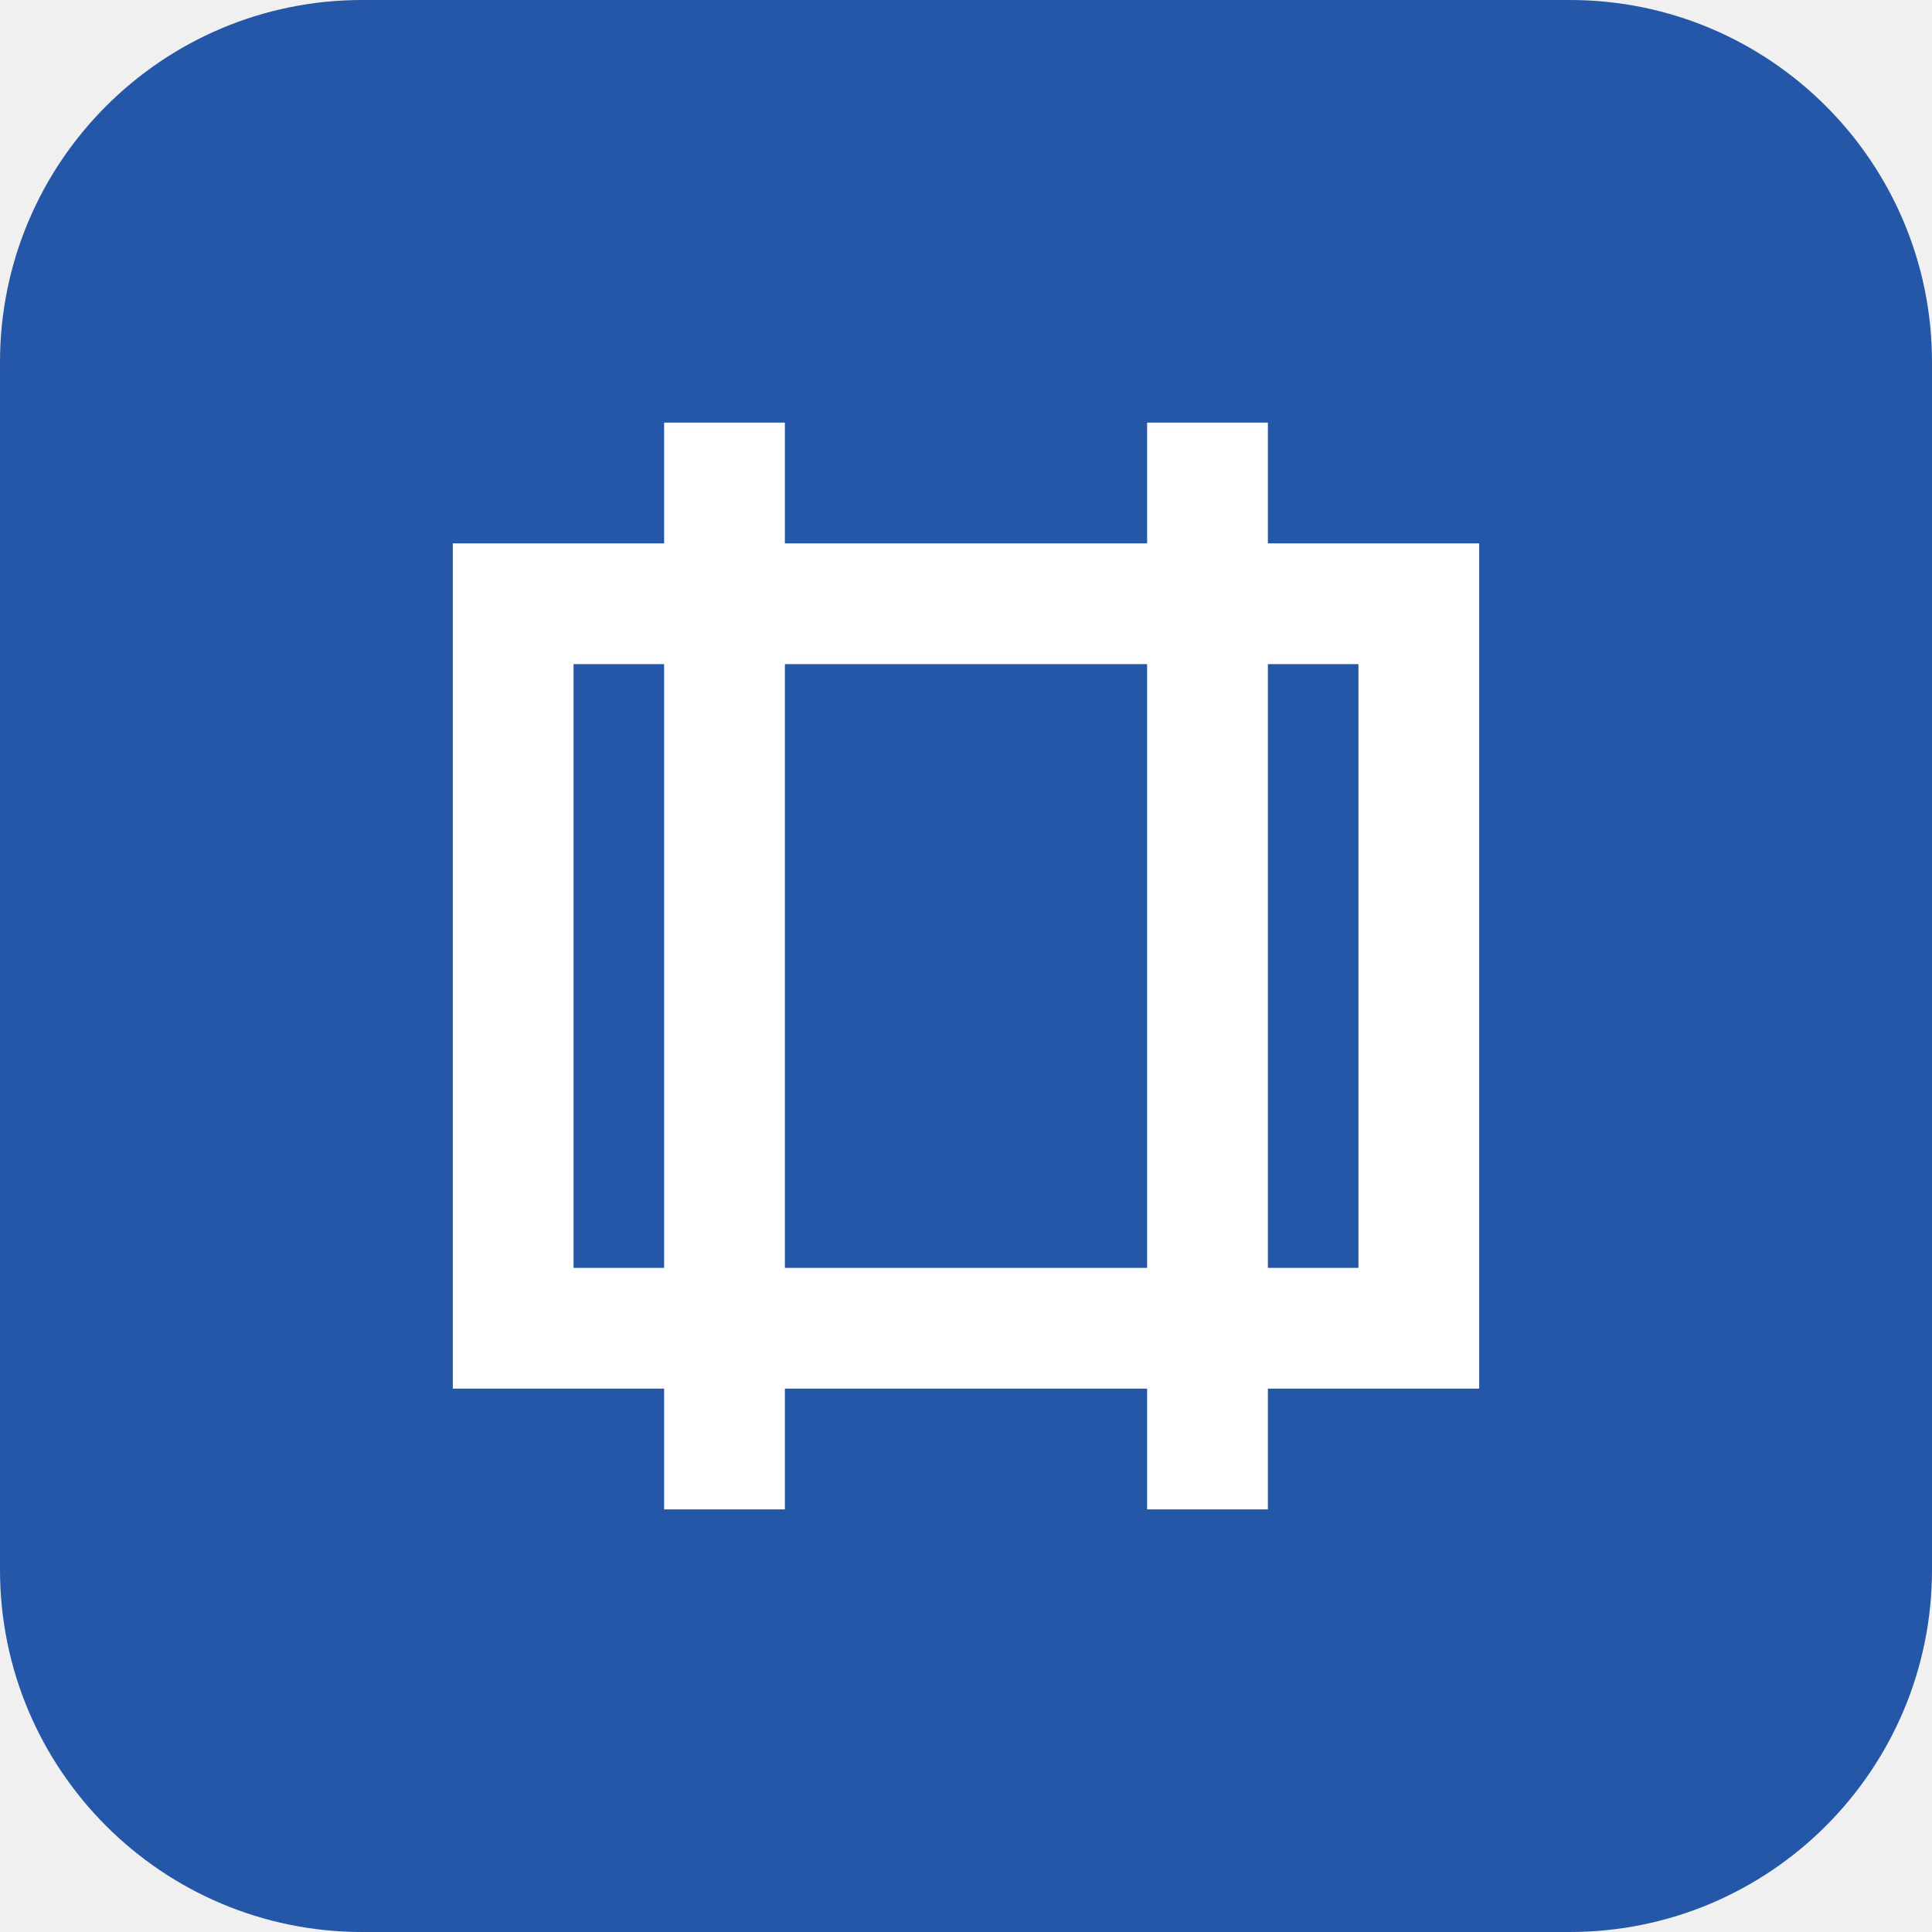
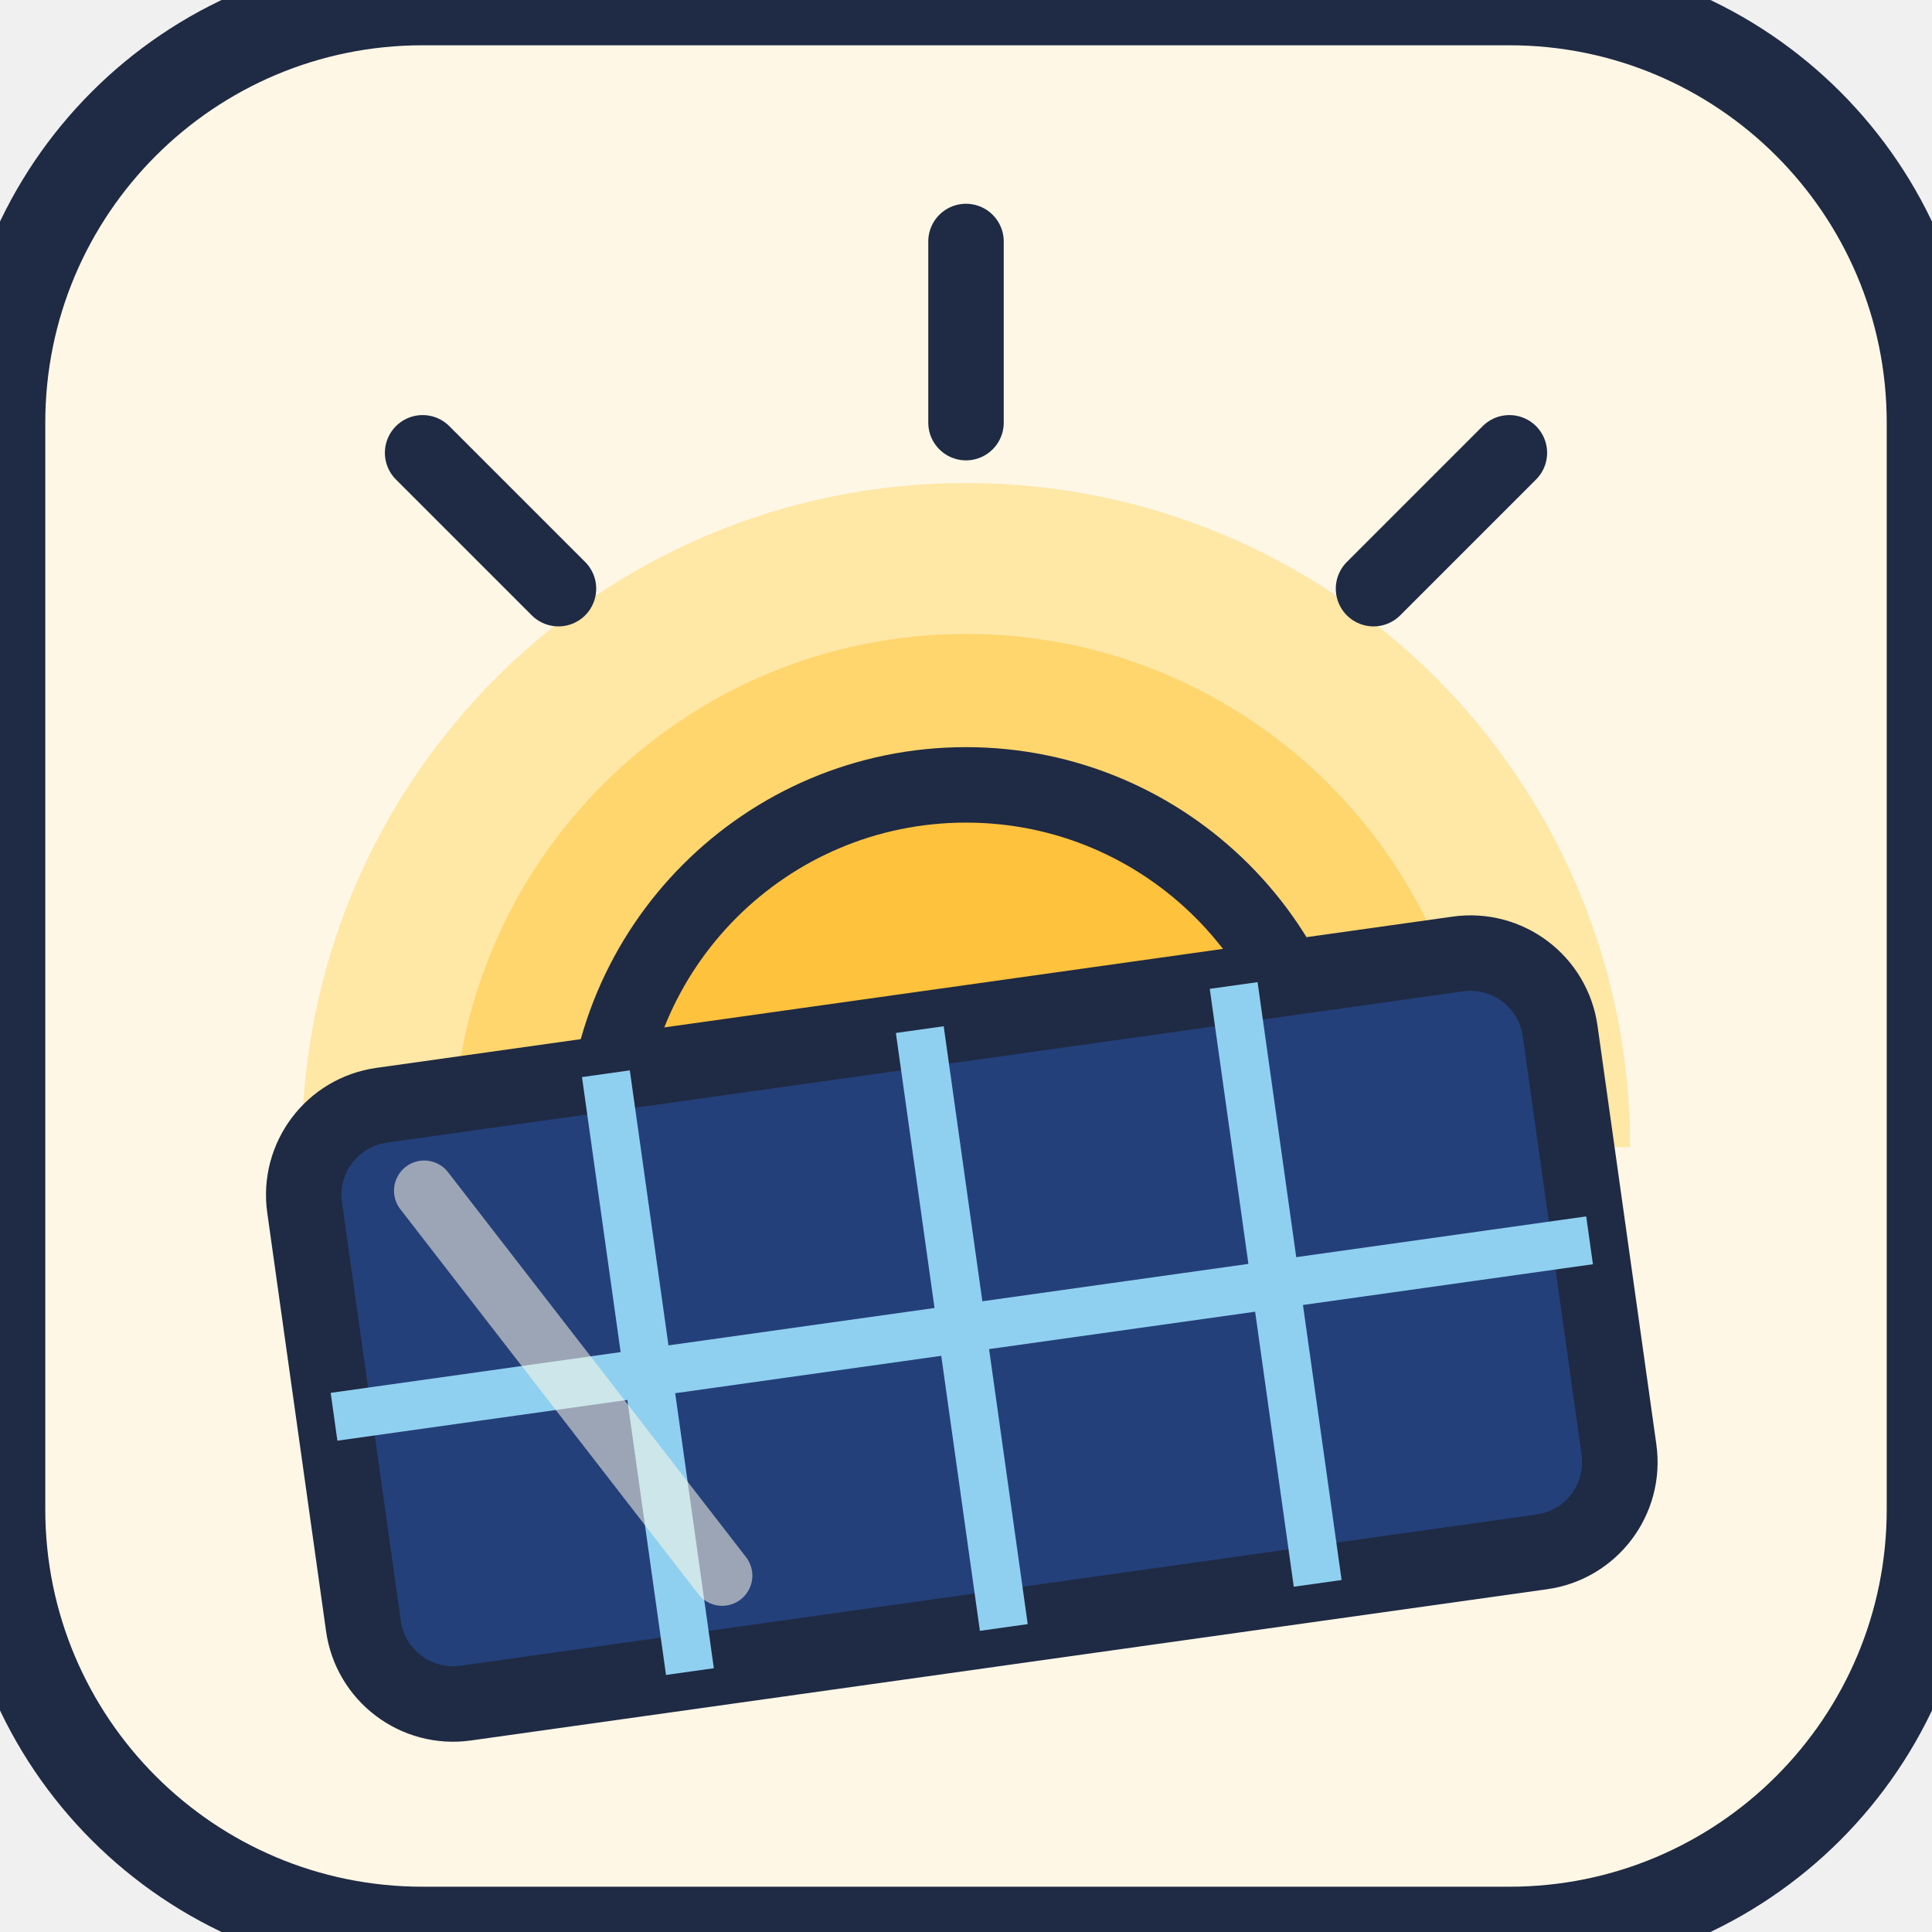
<svg xmlns="http://www.w3.org/2000/svg" viewBox="0 0 64 64">
-   <rect width="64" height="64" rx="12" fill="#2457a7" />
-   <path d="M17 20h30v24H17zM24 14v36M40 14v36" fill="none" stroke="#fff" stroke-width="4" />
+   <rect width="64" height="64" rx="14" fill="#FFF7E6" stroke="#1F2A44" stroke-width="3" />
+   <path d="M10 38 A22 22 0 0 1 54 38 Z" fill="#FFE7A6" />
+   <path d="M15 38 A17 17 0 0 1 49 38 Z" fill="#FFD66E" />
+   <path d="M20 38 A12 12 0 0 1 44 38 Z" fill="#FFC23D" stroke="#1F2A44" stroke-width="2.5" stroke-linejoin="round" />
+   <g stroke="#1F2A44" stroke-width="2.5" stroke-linecap="round">
+     <line x1="32" y1="8" x2="32" y2="14" />
+     <line x1="14" y1="15" x2="18.5" y2="19.5" />
+     <line x1="50" y1="15" x2="45.5" y2="19.5" />
+   </g>
+   <g transform="rotate(-8 32 45)">
+     <rect x="11" y="34" width="42" height="20" rx="3" fill="#24407A" stroke="#1F2A44" stroke-width="2.5" stroke-linejoin="round" />
+     <path d="M21.5 34v20M32 34v20M42.5 34v20M11 44h42" stroke="#8FD0F0" stroke-width="1.6" />
+     <path d="M15 37l8 14" stroke="#FFF7E6" stroke-width="2" stroke-linecap="round" opacity="0.55" />
+   </g>
</svg>
